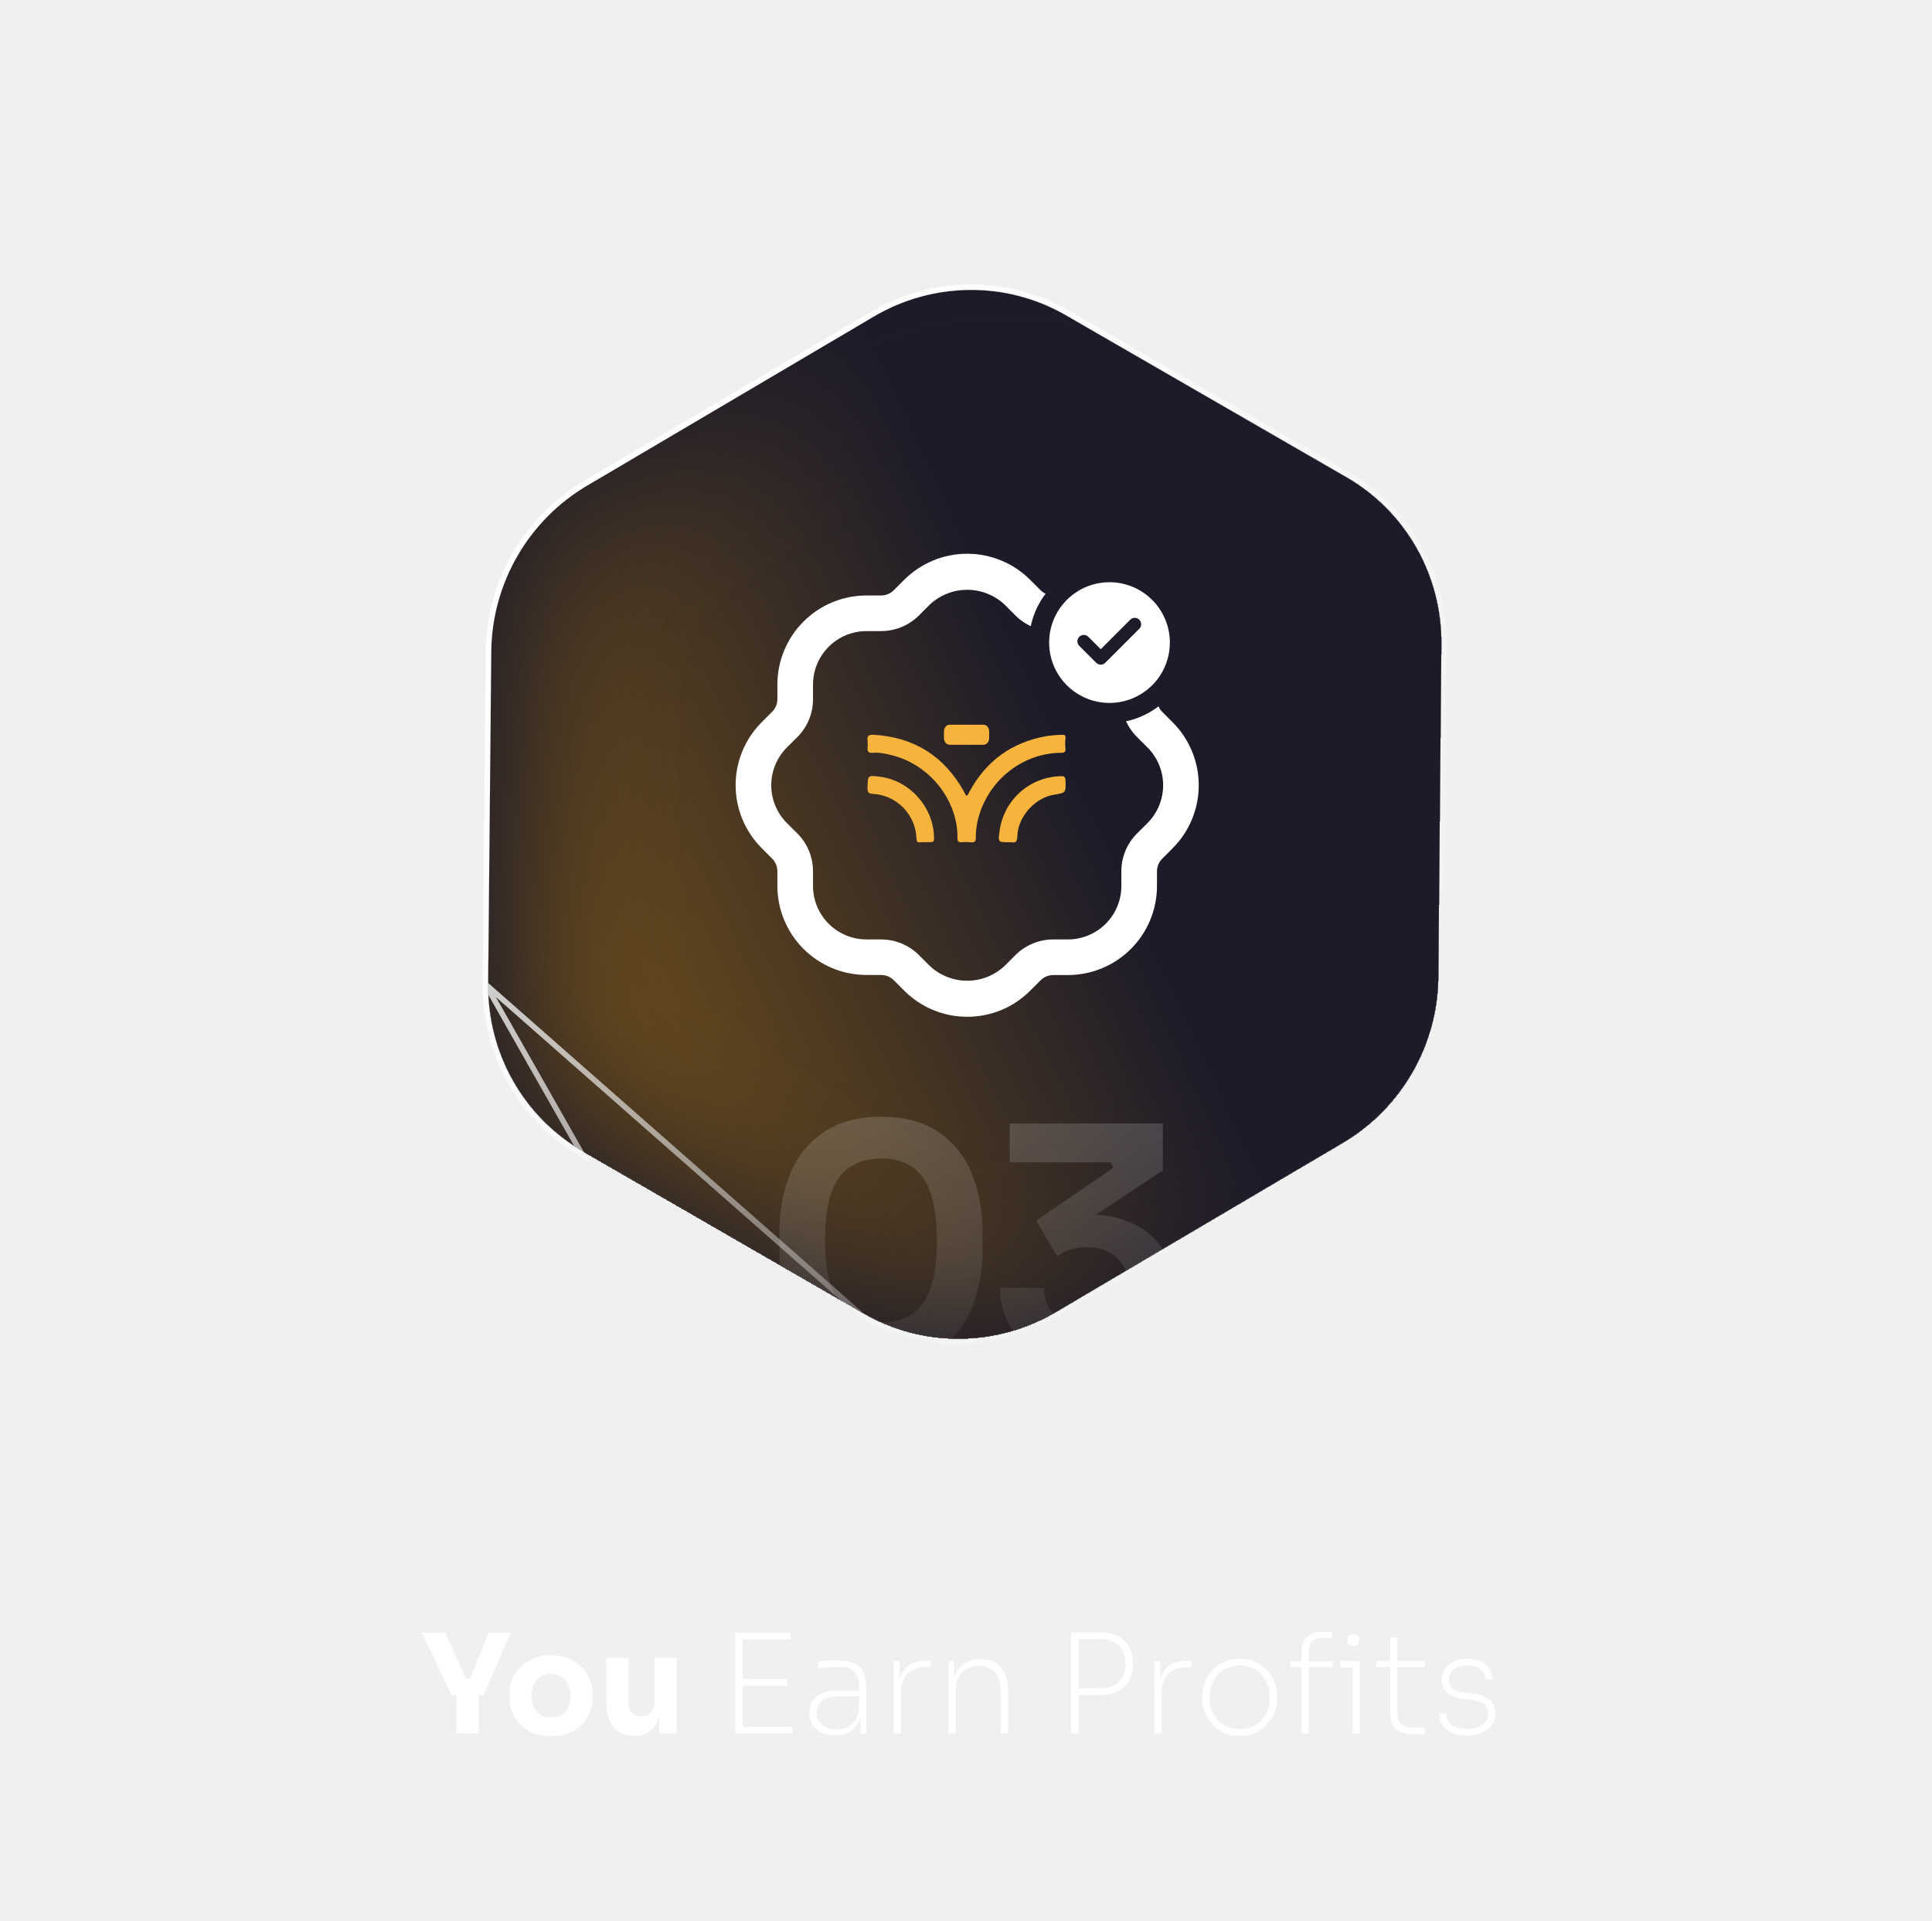
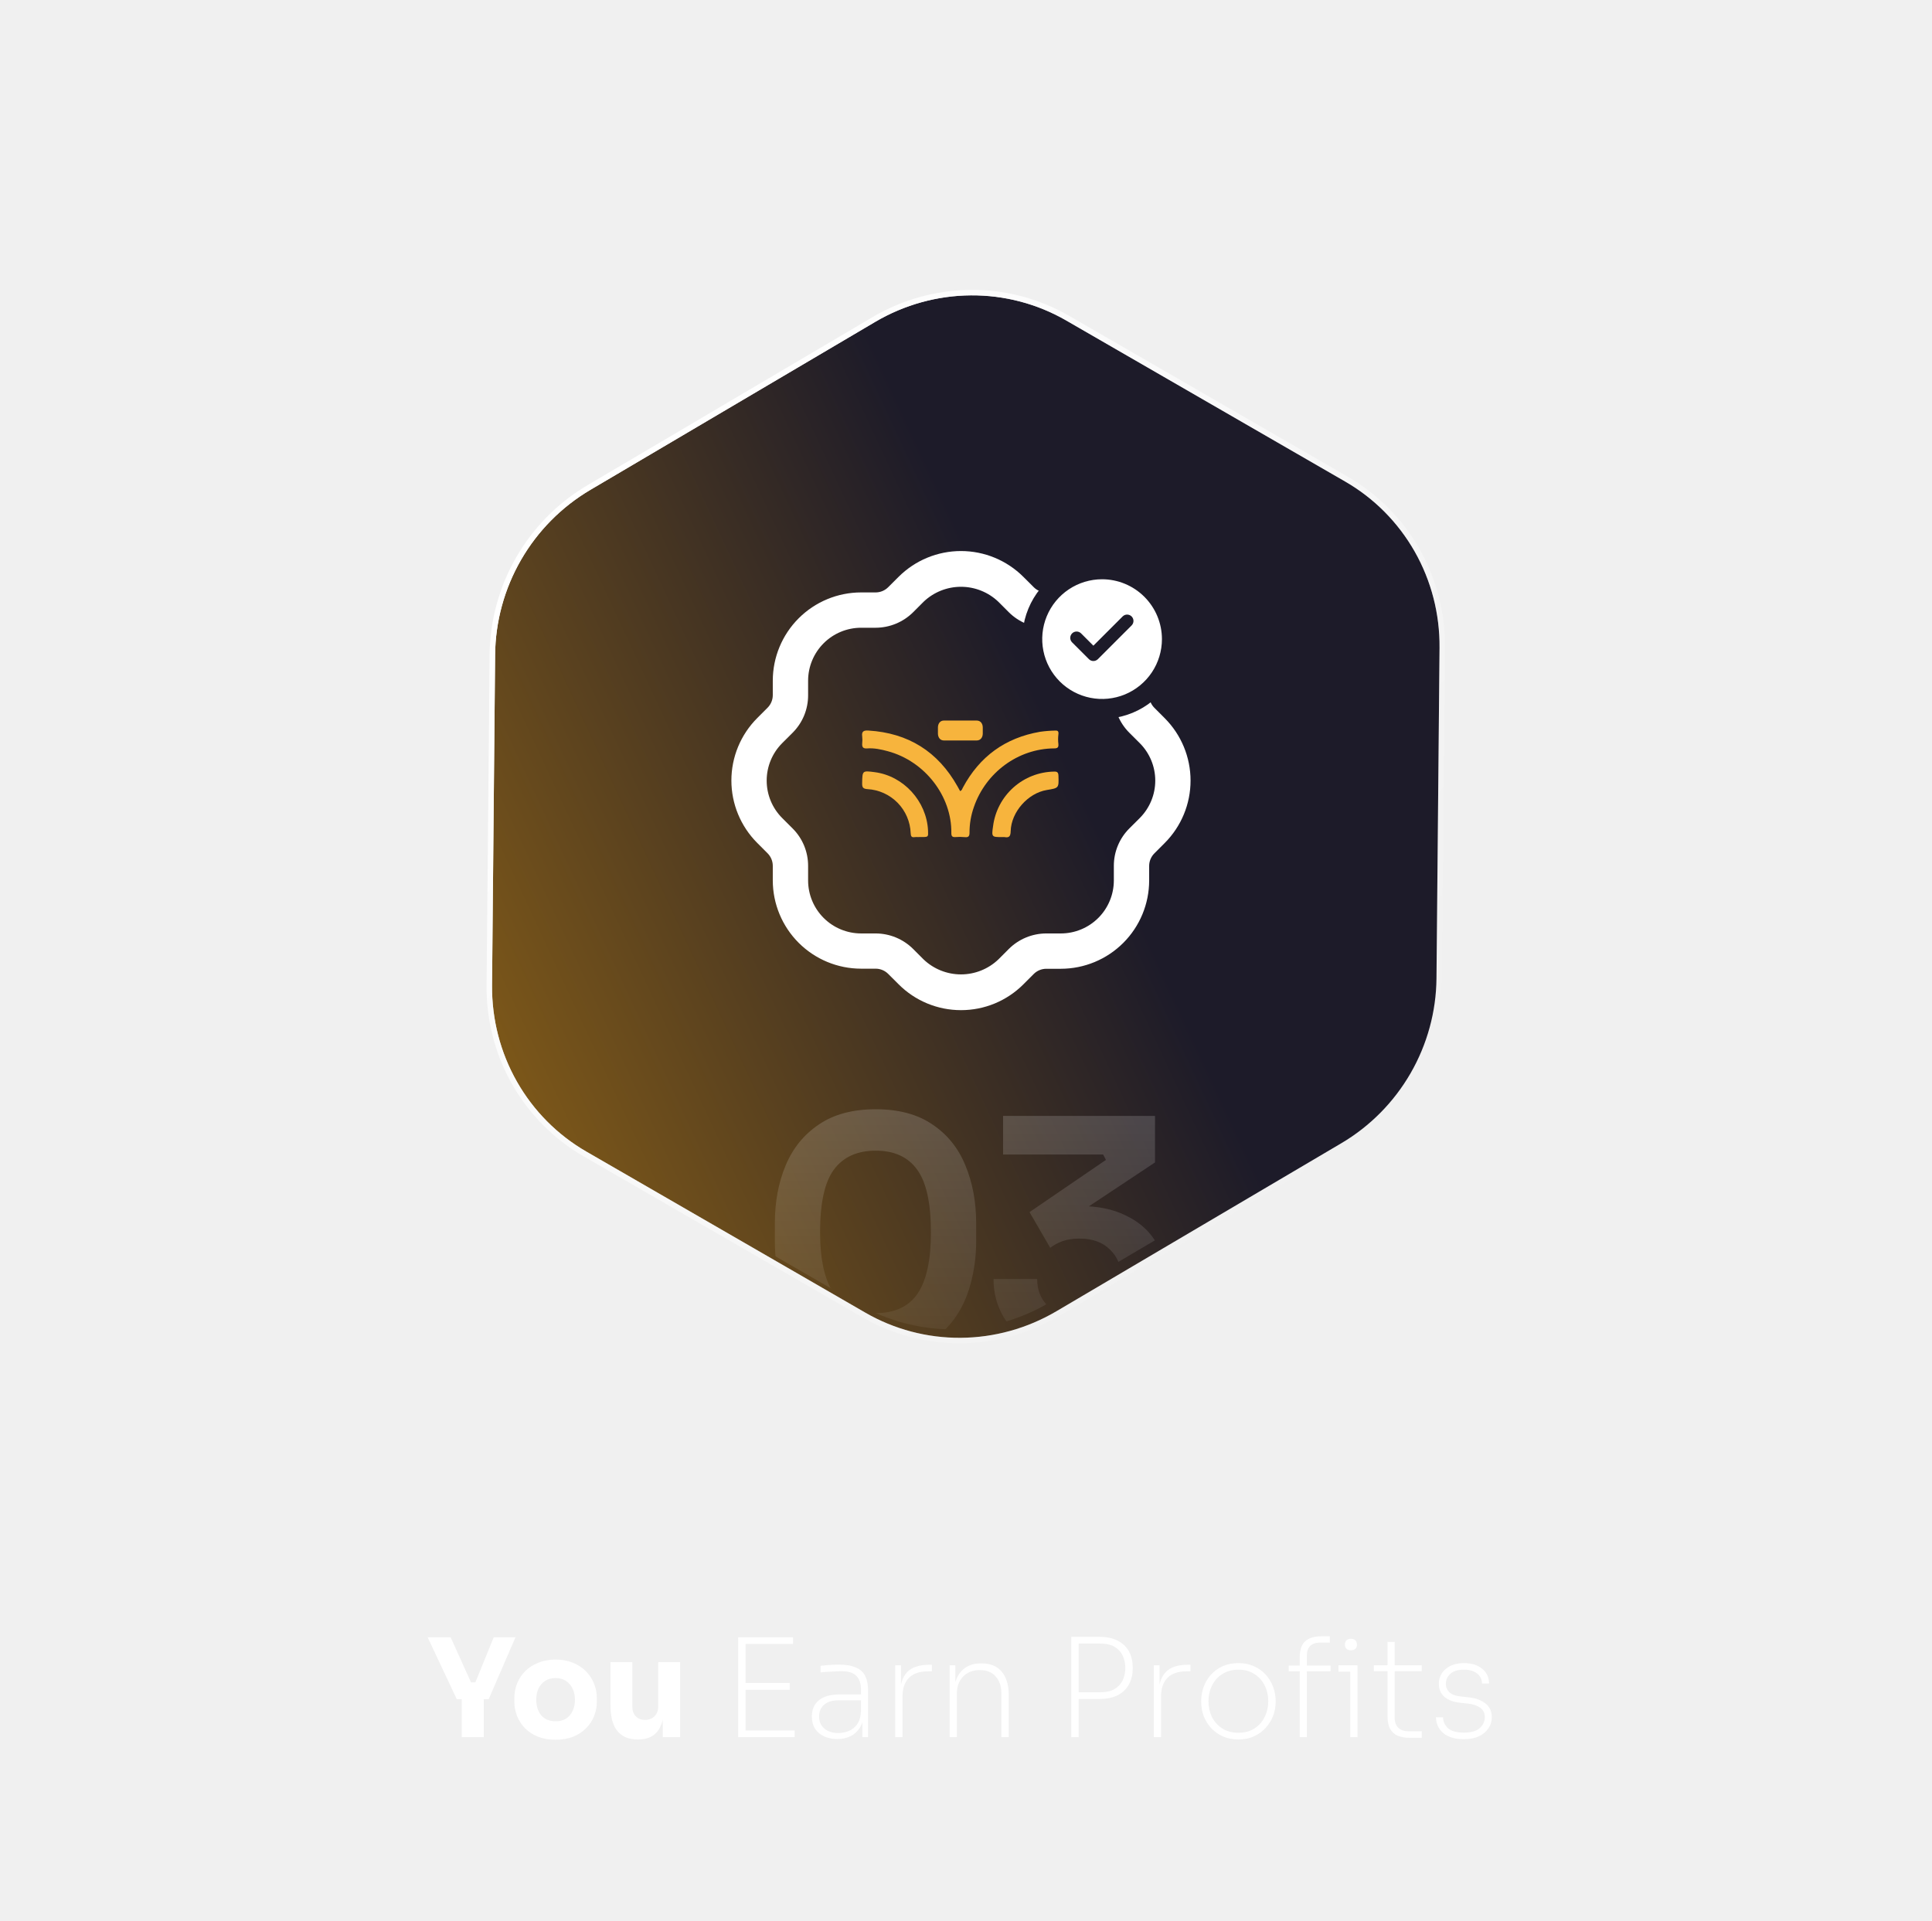
- <svg xmlns="http://www.w3.org/2000/svg" width="350" height="348" viewBox="0 0 350 348" fill="none">
-   <g filter="url(#filter0_i_268_4872)">
-     <path d="M105.638 208.603C100.359 205.558 95.988 201.154 92.968 195.836C89.948 190.519 88.386 184.476 88.44 178.32L88.998 118.05C89.053 111.981 90.684 106.014 93.729 100.74C96.773 95.466 101.126 91.07 106.354 87.988L158.27 57.37C163.575 54.245 169.589 52.577 175.704 52.533C181.819 52.49 187.819 54.073 193.095 57.122L243.92 86.466C249.199 89.511 253.569 93.915 256.589 99.232C259.609 104.55 261.172 110.592 261.118 116.749L260.56 177.019C260.505 183.088 258.874 189.055 255.829 194.329C252.784 199.602 248.432 203.998 243.204 207.081L191.288 237.699C185.983 240.824 179.968 242.492 173.853 242.535C167.738 242.579 161.739 240.996 156.463 237.946L105.638 208.603Z" fill="url(#paint0_linear_268_4872)" />
+ <svg xmlns="http://www.w3.org/2000/svg" width="353" height="351" viewBox="0 0 353 351" fill="none">
+   <path d="M107.146 210.436C101.853 207.384 97.471 202.969 94.444 197.638C91.416 192.307 89.85 186.249 89.903 180.076L90.463 119.653C90.519 113.569 92.154 107.586 95.206 102.299C98.258 97.012 102.622 92.605 107.864 89.514L159.912 58.818C165.231 55.686 171.26 54.013 177.391 53.97C183.521 53.926 189.536 55.513 194.825 58.57L245.78 87.989C251.072 91.041 255.454 95.457 258.482 100.787C261.509 106.119 263.075 112.176 263.022 118.349L262.462 178.772C262.407 184.856 260.772 190.839 257.719 196.126C254.667 201.413 250.303 205.82 245.062 208.911L193.013 239.607C187.695 242.739 181.665 244.412 175.535 244.456C169.404 244.499 163.39 242.912 158.1 239.855L107.146 210.436Z" fill="url(#paint0_linear_493_4658)" />
+   <path fill-rule="evenodd" clip-rule="evenodd" d="M263.022 118.349L262.462 178.772C262.407 184.856 260.772 190.839 257.72 196.126C254.667 201.413 250.303 205.82 245.062 208.911L193.014 239.607C187.695 242.739 181.666 244.412 175.535 244.456C169.404 244.499 163.39 242.912 158.1 239.855L107.146 210.436C101.853 207.384 97.472 202.969 94.444 197.638C91.416 192.307 89.85 186.249 89.904 180.076L90.463 119.653C90.519 113.569 92.154 107.586 95.206 102.299C98.259 97.012 102.622 92.605 107.864 89.514L159.912 58.818C165.231 55.686 171.26 54.013 177.391 53.97C183.521 53.926 189.536 55.513 194.826 58.57L245.78 87.989C251.072 91.041 255.454 95.457 258.482 100.787C261.509 106.119 263.076 112.176 263.022 118.349ZM246.28 87.123C246.28 87.123 246.28 87.123 246.28 87.123C251.727 90.265 256.236 94.808 259.351 100.294C262.466 105.779 264.077 112.01 264.022 118.357L264.022 118.358L263.462 178.781C263.462 178.781 263.462 178.781 263.462 178.781C263.405 185.039 261.724 191.19 258.586 196.626C255.447 202.062 250.96 206.594 245.57 209.772C245.57 209.772 245.57 209.772 245.57 209.772L193.522 240.468L193.521 240.469C188.052 243.69 181.85 245.411 175.542 245.456C169.234 245.5 163.045 243.867 157.6 240.721L106.646 211.302C101.199 208.16 96.69 203.617 93.574 198.131C90.459 192.646 88.849 186.415 88.904 180.068L88.904 180.067L89.463 119.644C89.463 119.644 89.463 119.644 89.463 119.644C89.52 113.386 91.202 107.235 94.34 101.799C97.478 96.363 101.965 91.831 107.356 88.653C107.356 88.653 107.356 88.653 107.356 88.653L159.404 57.957L159.405 57.956C164.874 54.735 171.076 53.014 177.384 52.97C183.692 52.925 189.881 54.558 195.326 57.704M246.28 87.123L195.326 57.705L246.28 87.123Z" fill="url(#paint1_linear_493_4658)" />
+   <mask id="mask0_493_4658" style="mask-type:alpha" maskUnits="userSpaceOnUse" x="88" y="52" width="174" height="191">
+     <path d="M106.004 208.969C100.725 205.924 96.355 201.52 93.335 196.203C90.315 190.885 88.752 184.843 88.806 178.686L89.364 118.416C89.419 112.347 91.05 106.38 94.095 101.106C97.139 95.833 101.492 91.436 106.72 88.354L158.636 57.736C163.941 54.611 169.956 52.943 176.071 52.9C182.186 52.856 188.185 54.439 193.461 57.489L244.286 86.832C249.565 89.877 253.936 94.281 256.956 99.599C259.976 104.916 261.538 110.959 261.484 117.115L260.926 177.385C260.871 183.454 259.24 189.421 256.195 194.695C253.151 199.968 248.798 204.365 243.57 207.447L191.654 238.065C186.349 241.19 180.335 242.858 174.22 242.902C168.105 242.945 162.105 241.362 156.829 238.313L106.004 208.969Z" fill="white" />
+   </mask>
+   <g mask="url(#mask0_493_4658)">
+     <path opacity="0.2" d="M160.024 247.506C156.688 247.506 153.855 246.963 151.527 245.877C149.199 244.751 147.298 243.238 145.824 241.337C144.35 239.397 143.263 237.186 142.565 234.702C141.905 232.181 141.575 229.542 141.575 226.787V223.528C141.575 219.61 142.235 216.079 143.554 212.936C144.873 209.794 146.891 207.31 149.607 205.487C152.323 203.625 155.795 202.693 160.024 202.693C164.215 202.693 167.668 203.625 170.384 205.487C173.1 207.31 175.098 209.794 176.378 212.936C177.697 216.079 178.357 219.61 178.357 223.528V226.787C178.357 229.542 178.008 232.181 177.309 234.702C176.65 237.186 175.583 239.397 174.108 241.337C172.673 243.238 170.791 244.751 168.463 245.877C166.135 246.963 163.322 247.506 160.024 247.506ZM160.024 239.94C163.477 239.94 166.019 238.757 167.648 236.39C169.278 233.985 170.093 230.26 170.093 225.216C170.093 219.862 169.258 216.04 167.59 213.751C165.922 211.423 163.4 210.259 160.024 210.259C156.61 210.259 154.049 211.423 152.342 213.751C150.674 216.04 149.84 219.823 149.84 225.1C149.84 230.182 150.674 233.926 152.342 236.332C154.011 238.738 156.571 239.94 160.024 239.94ZM197.184 247.506C193.925 247.506 191.112 246.885 188.745 245.644C186.417 244.402 184.632 242.753 183.391 240.697C182.149 238.602 181.529 236.274 181.529 233.713H189.502C189.502 235.769 190.181 237.438 191.539 238.718C192.935 239.96 194.817 240.581 197.184 240.581C198.775 240.581 200.133 240.29 201.258 239.708C202.422 239.087 203.314 238.253 203.935 237.205C204.556 236.119 204.866 234.877 204.866 233.48C204.866 231.385 204.187 229.678 202.829 228.359C201.471 227.001 199.609 226.322 197.242 226.322C196.078 226.322 195.05 226.477 194.158 226.787C193.304 227.098 192.547 227.505 191.888 228.01L188.105 221.491L202.073 211.947L201.549 210.958H183.274V203.916H211.035V212.412L196.66 221.957L192.179 221.142C192.916 220.909 193.711 220.735 194.565 220.618C195.419 220.463 196.35 220.386 197.358 220.386C200.579 220.386 203.334 220.948 205.623 222.073C207.951 223.16 209.735 224.673 210.977 226.613C212.218 228.553 212.839 230.784 212.839 233.306V234.062C212.839 236.507 212.218 238.757 210.977 240.813C209.735 242.831 207.951 244.46 205.623 245.702C203.295 246.905 200.482 247.506 197.184 247.506Z" fill="url(#paint2_linear_493_4658)" />
  </g>
-   <path d="M87.94 178.315L87.94 178.315L88.498 118.045C88.554 111.89 90.208 105.838 93.296 100.49C96.383 95.142 100.797 90.683 106.1 87.557L158.016 56.939L158.016 56.939C163.397 53.77 169.497 52.077 175.701 52.033C181.905 51.989 187.991 53.595 193.345 56.69L244.17 86.033C249.526 89.123 253.96 93.591 257.024 98.985C260.088 104.38 261.672 110.509 261.618 116.753L261.618 116.754L261.06 177.023C261.004 183.179 259.35 189.231 256.262 194.579C253.175 199.927 248.76 204.385 243.458 207.512L191.542 238.13L191.541 238.13C186.161 241.299 180.061 242.991 173.857 243.035C167.653 243.079 161.567 241.473 156.213 238.379C156.213 238.379 156.213 238.379 156.213 238.379L87.94 178.315ZM87.94 178.315C87.885 184.559 89.47 190.689 92.534 196.083C95.597 201.478 100.031 205.946 105.388 209.036L87.94 178.315Z" stroke="url(#paint1_linear_268_4872)" stroke-linecap="round" />
-   <mask id="mask0_268_4872" style="mask-type:alpha" maskUnits="userSpaceOnUse" x="88" y="52" width="174" height="191">
-     <path d="M105.638 208.603C100.359 205.558 95.988 201.154 92.968 195.836C89.948 190.519 88.386 184.476 88.44 178.32L88.998 118.05C89.053 111.981 90.684 106.014 93.729 100.74C96.773 95.466 101.126 91.07 106.354 87.988L158.27 57.37C163.575 54.245 169.589 52.577 175.704 52.533C181.819 52.49 187.819 54.073 193.095 57.122L243.92 86.466C249.199 89.511 253.569 93.915 256.589 99.232C259.609 104.55 261.172 110.592 261.118 116.749L260.56 177.019C260.505 183.088 258.874 189.055 255.829 194.329C252.784 199.602 248.432 203.998 243.204 207.081L191.288 237.699C185.983 240.824 179.968 242.492 173.853 242.535C167.738 242.579 161.739 240.996 156.463 237.946L105.638 208.603Z" fill="white" />
-   </mask>
-   <g mask="url(#mask0_268_4872)">
-     <path opacity="0.2" d="M159.658 247.14C156.321 247.14 153.489 246.597 151.161 245.51C148.833 244.385 146.932 242.872 145.458 240.971C143.983 239.031 142.897 236.819 142.199 234.336C141.539 231.814 141.209 229.176 141.209 226.421V223.162C141.209 219.244 141.869 215.713 143.188 212.57C144.507 209.427 146.525 206.944 149.241 205.121C151.957 203.258 155.429 202.327 159.658 202.327C163.848 202.327 167.302 203.258 170.017 205.121C172.733 206.944 174.732 209.427 176.012 212.57C177.331 215.713 177.991 219.244 177.991 223.162V226.421C177.991 229.176 177.641 231.814 176.943 234.336C176.283 236.819 175.217 239.031 173.742 240.971C172.307 242.872 170.425 244.385 168.097 245.51C165.769 246.597 162.956 247.14 159.658 247.14ZM159.658 239.574C163.111 239.574 165.653 238.391 167.282 236.024C168.912 233.619 169.726 229.894 169.726 224.85C169.726 219.496 168.892 215.674 167.224 213.385C165.556 211.057 163.034 209.893 159.658 209.893C156.244 209.893 153.683 211.057 151.976 213.385C150.308 215.674 149.473 219.457 149.473 224.734C149.473 229.816 150.308 233.56 151.976 235.966C153.644 238.371 156.205 239.574 159.658 239.574ZM196.818 247.14C193.559 247.14 190.746 246.519 188.379 245.278C186.051 244.036 184.266 242.387 183.025 240.331C181.783 238.236 181.162 235.908 181.162 233.347H189.135C189.135 235.403 189.814 237.072 191.172 238.352C192.569 239.594 194.451 240.214 196.818 240.214C198.408 240.214 199.766 239.923 200.892 239.341C202.056 238.721 202.948 237.886 203.569 236.839C204.189 235.752 204.5 234.511 204.5 233.114C204.5 231.019 203.821 229.312 202.463 227.993C201.105 226.635 199.243 225.956 196.876 225.956C195.712 225.956 194.684 226.111 193.791 226.421C192.938 226.732 192.181 227.139 191.522 227.643L187.739 221.125L201.706 211.581L201.183 210.591H182.908V203.549H210.669V212.046L196.294 221.591L191.813 220.776C192.55 220.543 193.345 220.369 194.199 220.252C195.052 220.097 195.984 220.02 196.992 220.02C200.213 220.02 202.967 220.582 205.256 221.707C207.584 222.794 209.369 224.307 210.611 226.247C211.852 228.187 212.473 230.418 212.473 232.94V233.696C212.473 236.14 211.852 238.391 210.611 240.447C209.369 242.465 207.584 244.094 205.256 245.336C202.929 246.539 200.116 247.14 196.818 247.14Z" fill="url(#paint2_linear_268_4872)" />
-   </g>
-   <path d="M175.215 184.217C173.096 184.219 170.998 183.802 169.041 182.989C167.084 182.177 165.307 180.985 163.812 179.483L161.91 177.586C161.305 176.982 160.485 176.641 159.63 176.639H156.958C152.682 176.635 148.582 174.934 145.559 171.911C142.536 168.887 140.835 164.788 140.83 160.512V157.84C140.828 156.984 140.488 156.165 139.884 155.559L137.986 153.657C134.964 150.632 133.267 146.53 133.267 142.254C133.267 137.978 134.964 133.877 137.986 130.852L139.884 128.95C140.488 128.344 140.828 127.525 140.83 126.669V124.014C140.835 119.738 142.536 115.639 145.559 112.616C148.582 109.592 152.682 107.891 156.958 107.887H159.63C160.485 107.885 161.305 107.544 161.91 106.94L163.812 105.043C166.838 102.021 170.939 100.324 175.215 100.324C179.491 100.324 183.592 102.021 186.618 105.043L188.52 106.94C189.125 107.544 189.945 107.885 190.8 107.887H193.472C197.748 107.891 201.848 109.592 204.871 112.616C207.895 115.639 209.595 119.738 209.6 124.014V126.686C209.602 127.542 209.942 128.362 210.546 128.967L212.444 130.869C215.466 133.894 217.163 137.996 217.163 142.272C217.163 146.548 215.466 150.649 212.444 153.674L210.546 155.576C209.942 156.182 209.602 157.001 209.6 157.857V160.529C209.595 164.805 207.895 168.904 204.871 171.928C201.848 174.951 197.748 176.652 193.472 176.656H190.8C189.946 176.659 189.127 176.997 188.52 177.599L186.618 179.501C185.122 181 183.344 182.188 181.387 182.997C179.43 183.807 177.333 184.221 175.215 184.217ZM156.958 114.341C154.393 114.345 151.935 115.365 150.122 117.178C148.308 118.991 147.288 121.45 147.285 124.014V126.686C147.287 127.958 147.038 129.218 146.551 130.393C146.065 131.568 145.35 132.635 144.449 133.532L142.547 135.43C140.734 137.245 139.716 139.706 139.716 142.272C139.716 144.837 140.734 147.298 142.547 149.113L144.449 151.011C145.35 151.908 146.065 152.975 146.551 154.15C147.038 155.325 147.287 156.585 147.285 157.857V160.529C147.288 163.093 148.308 165.552 150.122 167.365C151.935 169.178 154.393 170.199 156.958 170.202H159.63C162.196 170.208 164.657 171.227 166.476 173.038L168.373 174.939C170.215 176.702 172.666 177.685 175.215 177.685C177.764 177.685 180.215 176.702 182.057 174.939L183.954 173.038C185.773 171.227 188.234 170.208 190.8 170.202H193.472C196.037 170.199 198.495 169.178 200.309 167.365C202.122 165.552 203.142 163.093 203.145 160.529V157.857C203.143 156.585 203.392 155.325 203.879 154.15C204.365 152.975 205.08 151.908 205.981 151.011L207.883 149.113C209.696 147.298 210.714 144.837 210.714 142.272C210.714 139.706 209.696 137.245 207.883 135.43L205.981 133.532C205.08 132.635 204.365 131.568 203.879 130.393C203.392 129.218 203.143 127.958 203.145 126.686V124.014C203.142 121.45 202.122 118.991 200.309 117.178C198.495 115.365 196.037 114.345 193.472 114.341H190.8C188.234 114.334 185.774 113.315 183.954 111.506L182.057 109.604C180.215 107.842 177.764 106.858 175.215 106.858C172.666 106.858 170.215 107.842 168.373 109.604L166.476 111.506C164.656 113.315 162.196 114.334 159.63 114.341H156.958Z" fill="white" />
-   <path d="M179.198 132.573V133.665C179.198 134.369 178.797 134.94 178.095 134.94H172.096C171.394 134.94 171.006 134.369 171.006 133.665V132.573C171.006 131.87 171.394 131.299 172.096 131.299H178.095C178.797 131.299 179.198 131.87 179.198 132.573Z" fill="#F7B43D" />
-   <path d="M167.477 152.594C167.236 152.577 166.994 152.579 166.754 152.6C166.173 152.693 166.051 152.426 166.026 151.891C165.953 149.804 165.102 147.821 163.641 146.329C162.18 144.838 160.214 143.946 158.13 143.829C157.297 143.777 157.142 143.484 157.158 142.738C157.208 140.433 157.182 140.433 159.477 140.734C164.731 141.425 168.94 146.042 169.197 151.394C169.253 152.57 169.248 152.576 168.11 152.585C167.899 152.587 167.688 152.585 167.477 152.585L167.477 152.594Z" fill="#F7B43D" />
-   <path d="M182.705 152.587C180.847 152.603 180.787 152.578 181.074 150.636C181.415 147.901 182.734 145.381 184.787 143.541C186.84 141.701 189.489 140.666 192.245 140.626C192.853 140.603 193.007 140.834 193.025 141.404C193.097 143.631 193.114 143.631 190.9 143.991C187.475 144.549 184.395 147.987 184.297 151.509C184.271 152.431 184.043 152.757 183.156 152.593C183.006 152.579 182.855 152.577 182.705 152.587" fill="#F7B43D" />
-   <path d="M175.057 144.186C175.399 144.071 175.441 143.781 175.564 143.552C178.616 137.869 183.293 134.455 189.658 133.352C190.583 133.222 191.514 133.148 192.448 133.13C192.923 133.106 193.093 133.274 193.012 133.873C192.945 134.433 192.945 134.998 193.012 135.558C193.081 136.238 192.827 136.383 192.265 136.386C185.61 136.423 179.748 140.839 177.59 147.058C177.049 148.568 176.774 150.159 176.777 151.763C176.783 152.431 176.578 152.685 175.889 152.602C175.318 152.546 174.742 152.542 174.17 152.592C173.6 152.63 173.449 152.386 173.456 151.851C173.549 145.159 168.662 138.73 161.825 136.897C160.6 136.569 159.35 136.295 158.073 136.393C157.322 136.45 157.11 136.146 157.17 135.463C157.218 135.042 157.217 134.616 157.168 134.195C157.032 133.265 157.459 133.076 158.294 133.126C165.581 133.565 171.011 136.968 174.584 143.334C174.744 143.618 174.901 143.904 175.057 144.186Z" fill="#F7B43D" />
-   <path d="M213.752 116.419L213.752 116.416C213.748 113.035 212.403 109.794 210.012 107.404C207.622 105.013 204.38 103.668 201 103.664H200.997C198.475 103.664 196.009 104.412 193.911 105.813C191.814 107.215 190.179 109.207 189.213 111.538C188.248 113.868 187.995 116.433 188.488 118.907C188.98 121.381 190.195 123.654 191.978 125.437C193.762 127.221 196.035 128.436 198.509 128.928C200.983 129.42 203.548 129.168 205.878 128.202C208.209 127.237 210.201 125.602 211.602 123.505C213.004 121.407 213.752 118.941 213.752 116.419Z" fill="white" stroke="#1D1B29" stroke-width="3.636" />
-   <path d="M206.422 113.889L200.229 120.081C200.122 120.189 199.994 120.275 199.853 120.333C199.712 120.392 199.561 120.422 199.409 120.422C199.256 120.422 199.105 120.392 198.965 120.333C198.824 120.275 198.696 120.189 198.588 120.081L195.492 116.985C195.287 116.765 195.176 116.474 195.181 116.173C195.186 115.872 195.308 115.585 195.521 115.372C195.733 115.159 196.02 115.038 196.321 115.032C196.622 115.027 196.913 115.139 197.133 115.344L199.409 117.618L204.781 112.248C205.001 112.043 205.292 111.931 205.593 111.936C205.893 111.942 206.18 112.063 206.393 112.276C206.606 112.489 206.728 112.776 206.733 113.077C206.738 113.377 206.627 113.668 206.422 113.889Z" fill="#1D1B29" />
-   <path d="M81.779 307.144L76.454 295.819H80.654L84.479 304.294L83.754 304.069H85.854L85.079 304.294L88.529 295.819H92.504L87.604 307.144H81.779ZM82.679 314.069V306.569H86.704V314.069H82.679ZM99.818 314.544C98.618 314.544 97.551 314.361 96.618 313.994C95.684 313.611 94.893 313.094 94.243 312.444C93.609 311.794 93.126 311.052 92.793 310.219C92.46 309.369 92.293 308.477 92.293 307.544V306.969C92.293 306.019 92.46 305.119 92.793 304.269C93.143 303.402 93.643 302.644 94.293 301.994C94.96 301.344 95.76 300.836 96.693 300.469C97.626 300.086 98.668 299.894 99.818 299.894C101.001 299.894 102.051 300.086 102.968 300.469C103.901 300.836 104.693 301.344 105.343 301.994C105.993 302.644 106.493 303.402 106.843 304.269C107.193 305.119 107.368 306.019 107.368 306.969V307.544C107.368 308.477 107.201 309.369 106.868 310.219C106.535 311.052 106.043 311.794 105.393 312.444C104.76 313.094 103.976 313.611 103.043 313.994C102.11 314.361 101.035 314.544 99.818 314.544ZM99.818 311.169C100.601 311.169 101.251 311.002 101.768 310.669C102.285 310.336 102.676 309.869 102.943 309.269C103.226 308.669 103.368 308.002 103.368 307.269C103.368 306.486 103.226 305.802 102.943 305.219C102.66 304.619 102.251 304.144 101.718 303.794C101.201 303.444 100.568 303.269 99.818 303.269C99.085 303.269 98.451 303.444 97.918 303.794C97.385 304.144 96.976 304.619 96.693 305.219C96.426 305.802 96.293 306.486 96.293 307.269C96.293 308.002 96.426 308.669 96.693 309.269C96.96 309.869 97.359 310.336 97.893 310.669C98.426 311.002 99.068 311.169 99.818 311.169ZM114.784 314.494C113.201 314.494 111.984 313.986 111.134 312.969C110.284 311.936 109.859 310.386 109.859 308.319V300.369H113.859V308.519C113.859 309.252 114.068 309.836 114.484 310.269C114.901 310.702 115.459 310.919 116.159 310.919C116.876 310.919 117.459 310.694 117.909 310.244C118.359 309.794 118.584 309.186 118.584 308.419V300.369H122.584V314.069H119.409V308.294H119.684C119.684 309.677 119.501 310.836 119.134 311.769C118.784 312.686 118.259 313.369 117.559 313.819C116.859 314.269 115.993 314.494 114.959 314.494H114.784ZM133.186 314.069V295.819H134.536V314.069H133.186ZM134.111 314.069V312.844H143.511V314.069H134.111ZM134.111 305.419V304.169H142.611V305.419H134.111ZM134.111 297.044V295.819H143.211V297.044H134.111ZM155.873 314.069V310.144H155.623V305.319C155.623 304.269 155.348 303.461 154.798 302.894C154.248 302.311 153.34 302.019 152.073 302.019C151.623 302.019 151.165 302.036 150.698 302.069C150.231 302.086 149.79 302.111 149.373 302.144C148.956 302.161 148.581 302.194 148.248 302.244V301.044C148.581 300.994 148.931 300.952 149.298 300.919C149.681 300.886 150.065 300.861 150.448 300.844C150.831 300.827 151.198 300.819 151.548 300.819C152.865 300.819 153.915 300.994 154.698 301.344C155.481 301.677 156.048 302.194 156.398 302.894C156.748 303.577 156.923 304.452 156.923 305.519V314.069H155.873ZM151.298 314.419C150.415 314.419 149.623 314.261 148.923 313.944C148.223 313.627 147.665 313.161 147.248 312.544C146.848 311.927 146.648 311.177 146.648 310.294C146.648 309.444 146.84 308.719 147.223 308.119C147.623 307.519 148.19 307.061 148.923 306.744C149.673 306.427 150.573 306.269 151.623 306.269H155.748V307.344H151.498C150.365 307.344 149.49 307.619 148.873 308.169C148.273 308.702 147.973 309.411 147.973 310.294C147.973 311.227 148.298 311.969 148.948 312.519C149.598 313.052 150.448 313.319 151.498 313.319C152.148 313.319 152.781 313.194 153.398 312.944C154.015 312.694 154.531 312.277 154.948 311.694C155.365 311.094 155.59 310.294 155.623 309.294L156.123 309.869C156.073 310.886 155.823 311.736 155.373 312.419C154.94 313.086 154.373 313.586 153.673 313.919C152.973 314.252 152.181 314.419 151.298 314.419ZM161.886 314.069V300.944H162.936V306.494H162.736C162.736 304.594 163.161 303.177 164.011 302.244C164.861 301.311 166.236 300.844 168.136 300.844H168.586V302.044H167.886C166.336 302.044 165.169 302.444 164.386 303.244C163.603 304.027 163.211 305.186 163.211 306.719V314.069H161.886ZM171.823 314.069V300.944H172.873V306.319H172.573C172.573 305.169 172.756 304.169 173.123 303.319C173.506 302.452 174.064 301.786 174.798 301.319C175.548 300.836 176.473 300.594 177.573 300.594H177.648C179.298 300.594 180.539 301.111 181.373 302.144C182.206 303.161 182.623 304.552 182.623 306.319V314.069H181.273V306.019C181.273 304.769 180.931 303.761 180.248 302.994C179.581 302.211 178.614 301.819 177.348 301.819C176.064 301.819 175.039 302.219 174.273 303.019C173.523 303.802 173.148 304.844 173.148 306.144V314.069H171.823ZM194.925 307.094V305.869H199.325C200.425 305.869 201.309 305.669 201.975 305.269C202.642 304.869 203.134 304.336 203.45 303.669C203.767 302.986 203.925 302.236 203.925 301.419C203.925 300.602 203.767 299.861 203.45 299.194C203.134 298.511 202.642 297.969 201.975 297.569C201.309 297.169 200.425 296.969 199.325 296.969H194.925V295.744H199.15C200.567 295.744 201.725 295.994 202.625 296.494C203.525 296.977 204.192 297.636 204.625 298.469C205.059 299.302 205.275 300.236 205.275 301.269V301.569C205.275 302.586 205.059 303.519 204.625 304.369C204.192 305.202 203.525 305.869 202.625 306.369C201.725 306.852 200.567 307.094 199.15 307.094H194.925ZM194.05 314.069V295.744H195.4V314.069H194.05ZM209.127 314.069V300.944H210.177V306.494H209.977C209.977 304.594 210.402 303.177 211.252 302.244C212.102 301.311 213.477 300.844 215.377 300.844H215.827V302.044H215.127C213.577 302.044 212.411 302.444 211.627 303.244C210.844 304.027 210.452 305.186 210.452 306.719V314.069H209.127ZM224.593 314.494C223.493 314.494 222.518 314.294 221.668 313.894C220.818 313.494 220.101 312.969 219.518 312.319C218.951 311.669 218.518 310.944 218.218 310.144C217.935 309.327 217.793 308.494 217.793 307.644V307.394C217.793 306.527 217.943 305.686 218.243 304.869C218.543 304.052 218.985 303.319 219.568 302.669C220.151 302.019 220.86 301.502 221.693 301.119C222.543 300.736 223.51 300.544 224.593 300.544C225.66 300.544 226.61 300.736 227.443 301.119C228.293 301.502 229.01 302.019 229.593 302.669C230.176 303.319 230.618 304.052 230.918 304.869C231.235 305.686 231.393 306.527 231.393 307.394V307.644C231.393 308.494 231.243 309.327 230.943 310.144C230.643 310.944 230.201 311.669 229.618 312.319C229.051 312.969 228.343 313.494 227.493 313.894C226.66 314.294 225.693 314.494 224.593 314.494ZM224.593 313.269C225.76 313.269 226.743 313.002 227.543 312.469C228.36 311.936 228.976 311.236 229.393 310.369C229.826 309.486 230.043 308.536 230.043 307.519C230.043 306.469 229.826 305.511 229.393 304.644C228.96 303.761 228.335 303.061 227.518 302.544C226.718 302.011 225.743 301.744 224.593 301.744C223.46 301.744 222.476 302.011 221.643 302.544C220.826 303.061 220.201 303.761 219.768 304.644C219.335 305.511 219.118 306.469 219.118 307.519C219.118 308.536 219.326 309.486 219.743 310.369C220.176 311.236 220.801 311.936 221.618 312.469C222.435 313.002 223.426 313.269 224.593 313.269ZM235.796 314.069V299.444C235.796 298.144 236.121 297.186 236.771 296.569C237.438 295.952 238.438 295.644 239.771 295.644H241.296V296.794H239.471C238.705 296.794 238.113 297.002 237.696 297.419C237.296 297.819 237.096 298.386 237.096 299.119V314.069H235.796ZM233.771 302.044V300.994H241.421V302.044H233.771ZM245.021 314.069V300.944H246.346V314.069H245.021ZM242.871 302.094V300.944H246.346V302.094H242.871ZM245.146 298.194C244.796 298.194 244.521 298.102 244.321 297.919C244.138 297.719 244.046 297.469 244.046 297.169C244.046 296.852 244.138 296.594 244.321 296.394C244.521 296.194 244.796 296.094 245.146 296.094C245.513 296.094 245.788 296.194 245.971 296.394C246.155 296.594 246.246 296.852 246.246 297.169C246.246 297.469 246.155 297.719 245.971 297.919C245.788 298.102 245.513 298.194 245.146 298.194ZM255.909 314.194C255.093 314.194 254.376 314.077 253.759 313.844C253.143 313.594 252.668 313.177 252.334 312.594C252.001 312.011 251.834 311.227 251.834 310.244V296.669H253.134V310.469C253.134 311.269 253.351 311.894 253.784 312.344C254.234 312.777 254.851 312.994 255.634 312.994H258.084V314.194H255.909ZM249.334 302.019V300.944H258.084V302.019H249.334ZM265.787 314.444C264.153 314.444 262.895 314.069 262.012 313.319C261.145 312.569 260.703 311.611 260.687 310.444H261.987C261.987 311.194 262.278 311.852 262.862 312.419C263.462 312.969 264.437 313.244 265.787 313.244C267.103 313.244 268.07 312.969 268.687 312.419C269.303 311.852 269.612 311.186 269.612 310.419C269.612 309.669 269.328 309.094 268.762 308.694C268.212 308.294 267.462 308.044 266.512 307.944L264.962 307.769C263.812 307.636 262.895 307.277 262.212 306.694C261.545 306.111 261.212 305.319 261.212 304.319C261.212 303.602 261.395 302.961 261.762 302.394C262.128 301.827 262.653 301.377 263.337 301.044C264.037 300.711 264.853 300.544 265.787 300.544C267.153 300.544 268.253 300.877 269.087 301.544C269.937 302.211 270.37 303.119 270.387 304.269H269.087C269.103 303.552 268.82 302.952 268.237 302.469C267.67 301.986 266.853 301.744 265.787 301.744C264.67 301.744 263.837 302.002 263.287 302.519C262.753 303.036 262.487 303.644 262.487 304.344C262.487 304.927 262.695 305.427 263.112 305.844C263.545 306.261 264.195 306.519 265.062 306.619L266.612 306.794C267.845 306.911 268.862 307.269 269.662 307.869C270.478 308.469 270.887 309.327 270.887 310.444C270.887 311.194 270.678 311.869 270.262 312.469C269.862 313.069 269.287 313.552 268.537 313.919C267.787 314.269 266.87 314.444 265.787 314.444Z" fill="white" />
+   <path d="M175.581 184.583C173.462 184.585 171.364 184.168 169.407 183.355C167.45 182.543 165.673 181.352 164.179 179.85L162.277 177.952C161.671 177.348 160.851 177.007 159.996 177.005H157.324C153.048 177.001 148.949 175.3 145.925 172.277C142.902 169.253 141.201 165.154 141.197 160.878V158.206C141.194 157.35 140.854 156.531 140.25 155.925L138.352 154.023C135.331 150.998 133.633 146.897 133.633 142.621C133.633 138.345 135.331 134.243 138.352 131.218L140.25 129.316C140.854 128.71 141.194 127.891 141.197 127.035V124.38C141.201 120.105 142.902 116.005 145.925 112.982C148.949 109.958 153.048 108.258 157.324 108.253H159.996C160.851 108.251 161.671 107.911 162.277 107.306L164.179 105.409C167.204 102.387 171.305 100.69 175.581 100.69C179.857 100.69 183.959 102.387 186.984 105.409L188.886 107.306C189.491 107.911 190.311 108.251 191.167 108.253H193.839C198.114 108.258 202.214 109.958 205.237 112.982C208.261 116.005 209.961 120.105 209.966 124.38V127.053C209.968 127.908 210.308 128.728 210.913 129.333L212.81 131.235C215.832 134.261 217.529 138.362 217.529 142.638C217.529 146.914 215.832 151.015 212.81 154.041L210.913 155.942C210.308 156.548 209.968 157.368 209.966 158.223V160.895C209.961 165.171 208.261 169.27 205.237 172.294C202.214 175.317 198.114 177.018 193.839 177.023H191.167C190.312 177.025 189.493 177.363 188.886 177.965L186.984 179.867C185.488 181.366 183.711 182.554 181.754 183.363C179.797 184.173 177.699 184.587 175.581 184.583ZM157.324 114.707C154.76 114.711 152.301 115.731 150.488 117.544C148.675 119.358 147.654 121.816 147.651 124.38V127.053C147.654 128.324 147.404 129.584 146.918 130.759C146.431 131.934 145.716 133.001 144.815 133.899L142.913 135.796C141.1 137.611 140.082 140.072 140.082 142.638C140.082 145.203 141.1 147.664 142.913 149.479L144.815 151.377C145.716 152.274 146.431 153.341 146.918 154.516C147.404 155.691 147.654 156.951 147.651 158.223V160.895C147.654 163.46 148.675 165.918 150.488 167.731C152.301 169.544 154.76 170.565 157.324 170.568H159.996C162.563 170.574 165.023 171.593 166.842 173.404L168.74 175.306C170.581 177.068 173.032 178.051 175.581 178.051C178.13 178.051 180.581 177.068 182.423 175.306L184.321 173.404C186.139 171.593 188.6 170.574 191.167 170.568H193.839C196.403 170.565 198.861 169.544 200.675 167.731C202.488 165.918 203.508 163.46 203.512 160.895V158.223C203.509 156.951 203.758 155.691 204.245 154.516C204.732 153.341 205.446 152.274 206.347 151.377L208.249 149.479C210.062 147.664 211.081 145.203 211.081 142.638C211.081 140.072 210.062 137.611 208.249 135.796L206.347 133.899C205.446 133.001 204.732 131.934 204.245 130.759C203.758 129.584 203.509 128.324 203.512 127.053V124.38C203.508 121.816 202.488 119.358 200.675 117.544C198.861 115.731 196.403 114.711 193.839 114.707H191.167C188.6 114.7 186.14 113.681 184.321 111.872L182.423 109.97C180.581 108.208 178.13 107.224 175.581 107.224C173.032 107.224 170.581 108.208 168.74 109.97L166.842 111.872C165.022 113.681 162.562 114.7 159.996 114.707H157.324Z" fill="white" />
+   <path d="M179.564 132.94V134.032C179.564 134.735 179.164 135.306 178.461 135.306H172.462C171.761 135.306 171.372 134.735 171.372 134.032V132.94C171.372 132.236 171.76 131.665 172.462 131.665H178.461C179.164 131.665 179.564 132.236 179.564 132.94Z" fill="#F7B43D" />
+   <path d="M167.843 152.96C167.602 152.943 167.361 152.945 167.12 152.966C166.539 153.059 166.418 152.792 166.393 152.257C166.319 150.17 165.468 148.187 164.007 146.695C162.546 145.204 160.581 144.312 158.496 144.195C157.663 144.143 157.508 143.85 157.525 143.104C157.574 140.8 157.548 140.799 159.843 141.1C165.097 141.791 169.307 146.408 169.563 151.761C169.62 152.936 169.615 152.943 168.477 152.951C168.265 152.953 168.054 152.951 167.843 152.951L167.843 152.96Z" fill="#F7B43D" />
+   <path d="M183.072 152.954C181.213 152.97 181.153 152.944 181.441 151.003C181.782 148.267 183.101 145.747 185.154 143.907C187.207 142.067 189.855 141.032 192.612 140.992C193.22 140.969 193.373 141.2 193.392 141.77C193.463 143.997 193.48 143.997 191.267 144.357C187.842 144.916 184.761 148.353 184.663 151.875C184.637 152.797 184.41 153.123 183.523 152.96C183.373 152.945 183.221 152.943 183.071 152.954" fill="#F7B43D" />
+   <path d="M175.423 144.552C175.766 144.437 175.808 144.147 175.93 143.918C178.982 138.235 183.66 134.821 190.025 133.719C190.949 133.588 191.881 133.514 192.814 133.497C193.289 133.472 193.46 133.64 193.378 134.239C193.311 134.799 193.311 135.365 193.378 135.924C193.448 136.604 193.193 136.749 192.631 136.752C185.976 136.789 180.115 141.205 177.956 147.424C177.416 148.934 177.14 150.526 177.143 152.129C177.15 152.797 176.945 153.051 176.256 152.968C175.684 152.912 175.108 152.908 174.536 152.958C173.966 152.996 173.815 152.752 173.822 152.217C173.915 145.525 169.029 139.096 162.191 137.263C160.966 136.935 159.717 136.661 158.44 136.759C157.688 136.816 157.477 136.512 157.537 135.83C157.584 135.408 157.583 134.982 157.534 134.561C157.398 133.631 157.825 133.442 158.661 133.492C165.948 133.932 171.378 137.334 174.951 143.7C175.11 143.984 175.267 144.27 175.423 144.552Z" fill="#F7B43D" />
+   <path d="M214.118 116.785L214.118 116.782C214.114 113.402 212.769 110.16 210.378 107.77C207.988 105.379 204.747 104.034 201.366 104.03H201.363C198.841 104.03 196.375 104.778 194.277 106.18C192.18 107.581 190.545 109.573 189.58 111.904C188.614 114.234 188.362 116.799 188.854 119.273C189.346 121.747 190.561 124.02 192.345 125.804C194.128 127.587 196.401 128.802 198.875 129.294C201.349 129.786 203.914 129.534 206.244 128.569C208.575 127.603 210.567 125.968 211.969 123.871C213.37 121.773 214.118 119.307 214.118 116.785Z" fill="white" stroke="#1D1B29" stroke-width="3.636" />
+   <path d="M206.788 114.255L200.596 120.447C200.488 120.555 200.36 120.641 200.219 120.699C200.079 120.758 199.928 120.788 199.775 120.788C199.623 120.788 199.472 120.758 199.331 120.699C199.19 120.641 199.062 120.555 198.955 120.447L195.858 117.351C195.653 117.131 195.542 116.84 195.547 116.539C195.552 116.238 195.674 115.951 195.887 115.738C196.1 115.526 196.387 115.404 196.687 115.399C196.988 115.393 197.279 115.505 197.499 115.71L199.775 117.984L205.147 112.614C205.367 112.409 205.658 112.297 205.959 112.302C206.26 112.308 206.547 112.43 206.759 112.642C206.972 112.855 207.094 113.142 207.099 113.443C207.105 113.744 206.993 114.035 206.788 114.255Z" fill="#1D1B29" />
+   <path d="M83.462 310.5L78.137 299.175H82.337L86.162 307.65L85.437 307.425H87.537L86.762 307.65L90.212 299.175H94.187L89.287 310.5H83.462ZM84.362 317.425V309.925H88.387V317.425H84.362ZM101.501 317.9C100.301 317.9 99.235 317.717 98.302 317.35C97.368 316.967 96.576 316.45 95.927 315.8C95.293 315.15 94.81 314.408 94.477 313.575C94.143 312.725 93.977 311.833 93.977 310.9V310.325C93.977 309.375 94.143 308.475 94.477 307.625C94.826 306.758 95.326 306 95.977 305.35C96.643 304.7 97.443 304.192 98.376 303.825C99.31 303.442 100.351 303.25 101.501 303.25C102.685 303.25 103.735 303.442 104.651 303.825C105.585 304.192 106.376 304.7 107.026 305.35C107.676 306 108.176 306.758 108.526 307.625C108.876 308.475 109.051 309.375 109.051 310.325V310.9C109.051 311.833 108.885 312.725 108.551 313.575C108.218 314.408 107.726 315.15 107.076 315.8C106.443 316.45 105.66 316.967 104.726 317.35C103.793 317.717 102.718 317.9 101.501 317.9ZM101.501 314.525C102.285 314.525 102.935 314.358 103.451 314.025C103.968 313.692 104.36 313.225 104.626 312.625C104.91 312.025 105.051 311.358 105.051 310.625C105.051 309.842 104.91 309.158 104.626 308.575C104.343 307.975 103.935 307.5 103.401 307.15C102.885 306.8 102.251 306.625 101.501 306.625C100.768 306.625 100.135 306.8 99.602 307.15C99.068 307.5 98.66 307.975 98.376 308.575C98.11 309.158 97.977 309.842 97.977 310.625C97.977 311.358 98.11 312.025 98.376 312.625C98.643 313.225 99.043 313.692 99.576 314.025C100.11 314.358 100.751 314.525 101.501 314.525ZM116.468 317.85C114.885 317.85 113.668 317.342 112.818 316.325C111.968 315.292 111.543 313.742 111.543 311.675V303.725H115.543V311.875C115.543 312.608 115.751 313.192 116.168 313.625C116.585 314.058 117.143 314.275 117.843 314.275C118.56 314.275 119.143 314.05 119.593 313.6C120.043 313.15 120.268 312.542 120.268 311.775V303.725H124.268V317.425H121.093V311.65H121.368C121.368 313.033 121.185 314.192 120.818 315.125C120.468 316.042 119.943 316.725 119.243 317.175C118.543 317.625 117.676 317.85 116.643 317.85H116.468ZM134.87 317.425V299.175H136.22V317.425H134.87ZM135.795 317.425V316.2H145.195V317.425H135.795ZM135.795 308.775V307.525H144.295V308.775H135.795ZM135.795 300.4V299.175H144.895V300.4H135.795ZM157.557 317.425V313.5H157.307V308.675C157.307 307.625 157.032 306.817 156.482 306.25C155.932 305.667 155.023 305.375 153.757 305.375C153.307 305.375 152.848 305.392 152.382 305.425C151.915 305.442 151.473 305.467 151.057 305.5C150.64 305.517 150.265 305.55 149.932 305.6V304.4C150.265 304.35 150.615 304.308 150.982 304.275C151.365 304.242 151.748 304.217 152.132 304.2C152.515 304.183 152.882 304.175 153.232 304.175C154.548 304.175 155.598 304.35 156.382 304.7C157.165 305.033 157.732 305.55 158.082 306.25C158.432 306.933 158.607 307.808 158.607 308.875V317.425H157.557ZM152.982 317.775C152.098 317.775 151.307 317.617 150.607 317.3C149.907 316.983 149.348 316.517 148.932 315.9C148.532 315.283 148.332 314.533 148.332 313.65C148.332 312.8 148.523 312.075 148.907 311.475C149.307 310.875 149.873 310.417 150.607 310.1C151.357 309.783 152.257 309.625 153.307 309.625H157.432V310.7H153.182C152.048 310.7 151.173 310.975 150.557 311.525C149.957 312.058 149.657 312.767 149.657 313.65C149.657 314.583 149.982 315.325 150.632 315.875C151.282 316.408 152.132 316.675 153.182 316.675C153.832 316.675 154.465 316.55 155.082 316.3C155.698 316.05 156.215 315.633 156.632 315.05C157.048 314.45 157.273 313.65 157.307 312.65L157.807 313.225C157.757 314.242 157.507 315.092 157.057 315.775C156.623 316.442 156.057 316.942 155.357 317.275C154.657 317.608 153.865 317.775 152.982 317.775ZM163.57 317.425V304.3H164.62V309.85H164.42C164.42 307.95 164.845 306.533 165.695 305.6C166.545 304.667 167.92 304.2 169.82 304.2H170.27V305.4H169.57C168.02 305.4 166.853 305.8 166.07 306.6C165.286 307.383 164.895 308.542 164.895 310.075V317.425H163.57ZM173.506 317.425V304.3H174.556V309.675H174.256C174.256 308.525 174.439 307.525 174.806 306.675C175.189 305.808 175.748 305.142 176.481 304.675C177.231 304.192 178.156 303.95 179.256 303.95H179.331C180.981 303.95 182.223 304.467 183.056 305.5C183.889 306.517 184.306 307.908 184.306 309.675V317.425H182.956V309.375C182.956 308.125 182.614 307.117 181.931 306.35C181.264 305.567 180.298 305.175 179.031 305.175C177.748 305.175 176.723 305.575 175.956 306.375C175.206 307.158 174.831 308.2 174.831 309.5V317.425H173.506ZM196.609 310.45V309.225H201.009C202.109 309.225 202.992 309.025 203.659 308.625C204.326 308.225 204.817 307.692 205.134 307.025C205.451 306.342 205.609 305.592 205.609 304.775C205.609 303.958 205.451 303.217 205.134 302.55C204.817 301.867 204.326 301.325 203.659 300.925C202.992 300.525 202.109 300.325 201.009 300.325H196.609V299.1H200.834C202.251 299.1 203.409 299.35 204.309 299.85C205.209 300.333 205.876 300.992 206.309 301.825C206.742 302.658 206.959 303.592 206.959 304.625V304.925C206.959 305.942 206.742 306.875 206.309 307.725C205.876 308.558 205.209 309.225 204.309 309.725C203.409 310.208 202.251 310.45 200.834 310.45H196.609ZM195.734 317.425V299.1H197.084V317.425H195.734ZM210.811 317.425V304.3H211.861V309.85H211.661C211.661 307.95 212.086 306.533 212.936 305.6C213.786 304.667 215.161 304.2 217.061 304.2H217.511V305.4H216.811C215.261 305.4 214.094 305.8 213.311 306.6C212.528 307.383 212.136 308.542 212.136 310.075V317.425H210.811ZM226.276 317.85C225.176 317.85 224.201 317.65 223.351 317.25C222.501 316.85 221.785 316.325 221.201 315.675C220.635 315.025 220.201 314.3 219.901 313.5C219.618 312.683 219.476 311.85 219.476 311V310.75C219.476 309.883 219.626 309.042 219.926 308.225C220.226 307.408 220.668 306.675 221.251 306.025C221.835 305.375 222.543 304.858 223.376 304.475C224.226 304.092 225.193 303.9 226.276 303.9C227.343 303.9 228.293 304.092 229.126 304.475C229.976 304.858 230.693 305.375 231.276 306.025C231.86 306.675 232.301 307.408 232.601 308.225C232.918 309.042 233.076 309.883 233.076 310.75V311C233.076 311.85 232.926 312.683 232.626 313.5C232.326 314.3 231.885 315.025 231.301 315.675C230.735 316.325 230.026 316.85 229.176 317.25C228.343 317.65 227.376 317.85 226.276 317.85ZM226.276 316.625C227.443 316.625 228.426 316.358 229.226 315.825C230.043 315.292 230.66 314.592 231.076 313.725C231.51 312.842 231.726 311.892 231.726 310.875C231.726 309.825 231.51 308.867 231.076 308C230.643 307.117 230.018 306.417 229.201 305.9C228.401 305.367 227.426 305.1 226.276 305.1C225.143 305.1 224.16 305.367 223.326 305.9C222.51 306.417 221.885 307.117 221.451 308C221.018 308.867 220.801 309.825 220.801 310.875C220.801 311.892 221.01 312.842 221.426 313.725C221.86 314.592 222.485 315.292 223.301 315.825C224.118 316.358 225.11 316.625 226.276 316.625ZM237.48 317.425V302.8C237.48 301.5 237.805 300.542 238.455 299.925C239.121 299.308 240.121 299 241.455 299H242.98V300.15H241.155C240.388 300.15 239.796 300.358 239.38 300.775C238.98 301.175 238.78 301.742 238.78 302.475V317.425H237.48ZM235.455 305.4V304.35H243.105V305.4H235.455ZM246.705 317.425V304.3H248.03V317.425H246.705ZM244.555 305.45V304.3H248.03V305.45H244.555ZM246.83 301.55C246.48 301.55 246.205 301.458 246.005 301.275C245.821 301.075 245.73 300.825 245.73 300.525C245.73 300.208 245.821 299.95 246.005 299.75C246.205 299.55 246.48 299.45 246.83 299.45C247.196 299.45 247.471 299.55 247.655 299.75C247.838 299.95 247.93 300.208 247.93 300.525C247.93 300.825 247.838 301.075 247.655 301.275C247.471 301.458 247.196 301.55 246.83 301.55ZM257.593 317.55C256.776 317.55 256.06 317.433 255.443 317.2C254.826 316.95 254.351 316.533 254.018 315.95C253.685 315.367 253.518 314.583 253.518 313.6V300.025H254.818V313.825C254.818 314.625 255.035 315.25 255.468 315.7C255.918 316.133 256.535 316.35 257.318 316.35H259.768V317.55H257.593ZM251.018 305.375V304.3H259.768V305.375H251.018ZM267.47 317.8C265.837 317.8 264.579 317.425 263.695 316.675C262.829 315.925 262.387 314.967 262.37 313.8H263.67C263.67 314.55 263.962 315.208 264.545 315.775C265.145 316.325 266.12 316.6 267.47 316.6C268.787 316.6 269.754 316.325 270.37 315.775C270.987 315.208 271.295 314.542 271.295 313.775C271.295 313.025 271.012 312.45 270.445 312.05C269.895 311.65 269.145 311.4 268.195 311.3L266.645 311.125C265.495 310.992 264.579 310.633 263.895 310.05C263.229 309.467 262.895 308.675 262.895 307.675C262.895 306.958 263.079 306.317 263.445 305.75C263.812 305.183 264.337 304.733 265.02 304.4C265.72 304.067 266.537 303.9 267.47 303.9C268.837 303.9 269.937 304.233 270.77 304.9C271.62 305.567 272.054 306.475 272.07 307.625H270.77C270.787 306.908 270.504 306.308 269.92 305.825C269.354 305.342 268.537 305.1 267.47 305.1C266.354 305.1 265.52 305.358 264.97 305.875C264.437 306.392 264.17 307 264.17 307.7C264.17 308.283 264.379 308.783 264.795 309.2C265.229 309.617 265.879 309.875 266.745 309.975L268.295 310.15C269.529 310.267 270.545 310.625 271.345 311.225C272.162 311.825 272.57 312.683 272.57 313.8C272.57 314.55 272.362 315.225 271.945 315.825C271.545 316.425 270.97 316.908 270.22 317.275C269.47 317.625 268.554 317.8 267.47 317.8Z" fill="white" />
  <defs>
-     <filter id="filter0_i_268_4872" x="87.438" y="49.596" width="181.781" height="193.94" filterUnits="userSpaceOnUse" color-interpolation-filters="sRGB">
-       <feFlood flood-opacity="0" result="BackgroundImageFix" />
-       <feBlend mode="normal" in="SourceGraphic" in2="BackgroundImageFix" result="shape" />
-       <feColorMatrix in="SourceAlpha" type="matrix" values="0 0 0 0 0 0 0 0 0 0 0 0 0 0 0 0 0 0 127 0" result="hardAlpha" />
-       <feOffset dx="7.1" dy="-1.936" />
-       <feGaussianBlur stdDeviation="13.877" />
-       <feComposite in2="hardAlpha" operator="arithmetic" k2="-1" k3="1" />
-       <feColorMatrix type="matrix" values="0 0 0 0 0.114 0 0 0 0 0.106 0 0 0 0 0.161 0 0 0 1 0" />
-       <feBlend mode="normal" in2="shape" result="effect1_innerShadow_268_4872" />
-     </filter>
-     <linearGradient id="paint0_linear_268_4872" x1="89.85" y1="192.035" x2="195.745" y2="142.87" gradientUnits="userSpaceOnUse">
+     <linearGradient id="paint0_linear_493_4658" x1="91.318" y1="193.826" x2="197.483" y2="144.537" gradientUnits="userSpaceOnUse">
      <stop stop-color="#7C5719" />
      <stop offset="1" stop-color="#1D1B29" />
    </linearGradient>
-     <linearGradient id="paint1_linear_268_4872" x1="115.832" y1="79.86" x2="256.822" y2="195.141" gradientUnits="userSpaceOnUse">
+     <linearGradient id="paint1_linear_493_4658" x1="116.747" y1="80.624" x2="259.619" y2="197.415" gradientUnits="userSpaceOnUse">
      <stop stop-color="white" />
      <stop offset="1" stop-color="white" stop-opacity="0" />
    </linearGradient>
-     <linearGradient id="paint2_linear_268_4872" x1="175.229" y1="190.034" x2="175.229" y2="264.034" gradientUnits="userSpaceOnUse">
+     <linearGradient id="paint2_linear_493_4658" x1="175.596" y1="190.4" x2="175.596" y2="264.4" gradientUnits="userSpaceOnUse">
      <stop stop-color="white" />
      <stop offset="1" stop-color="white" stop-opacity="0" />
    </linearGradient>
  </defs>
</svg>
